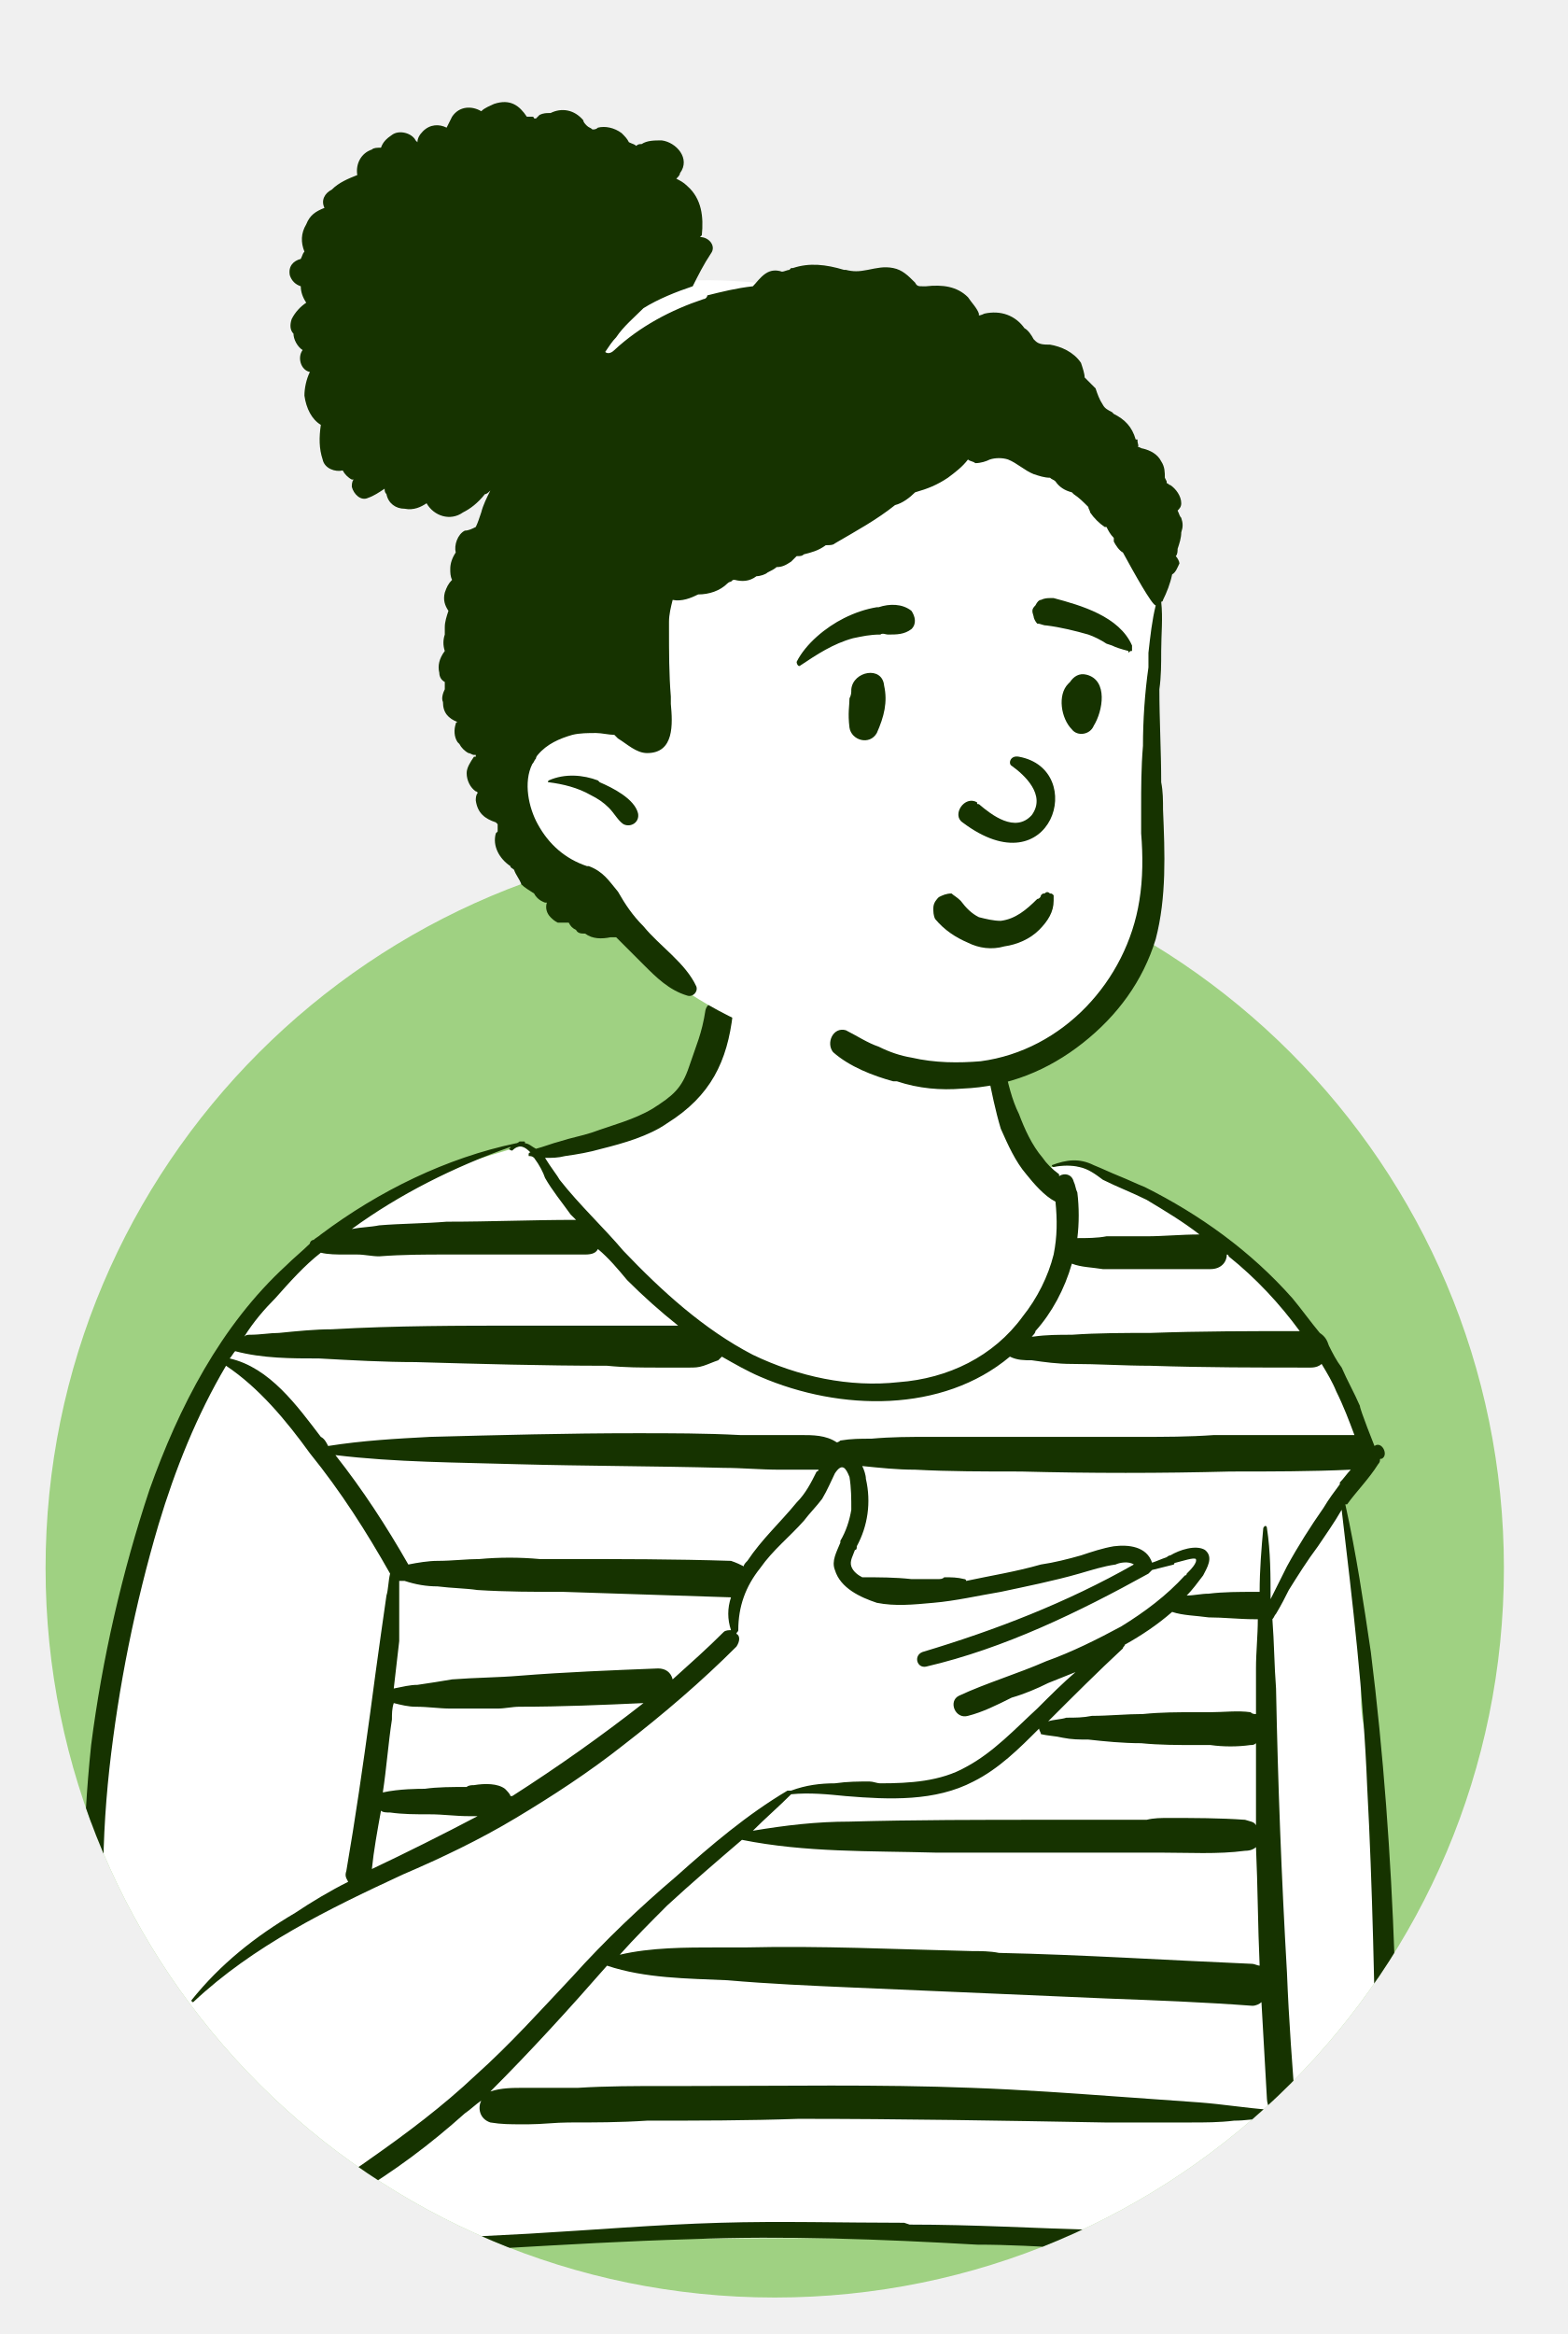
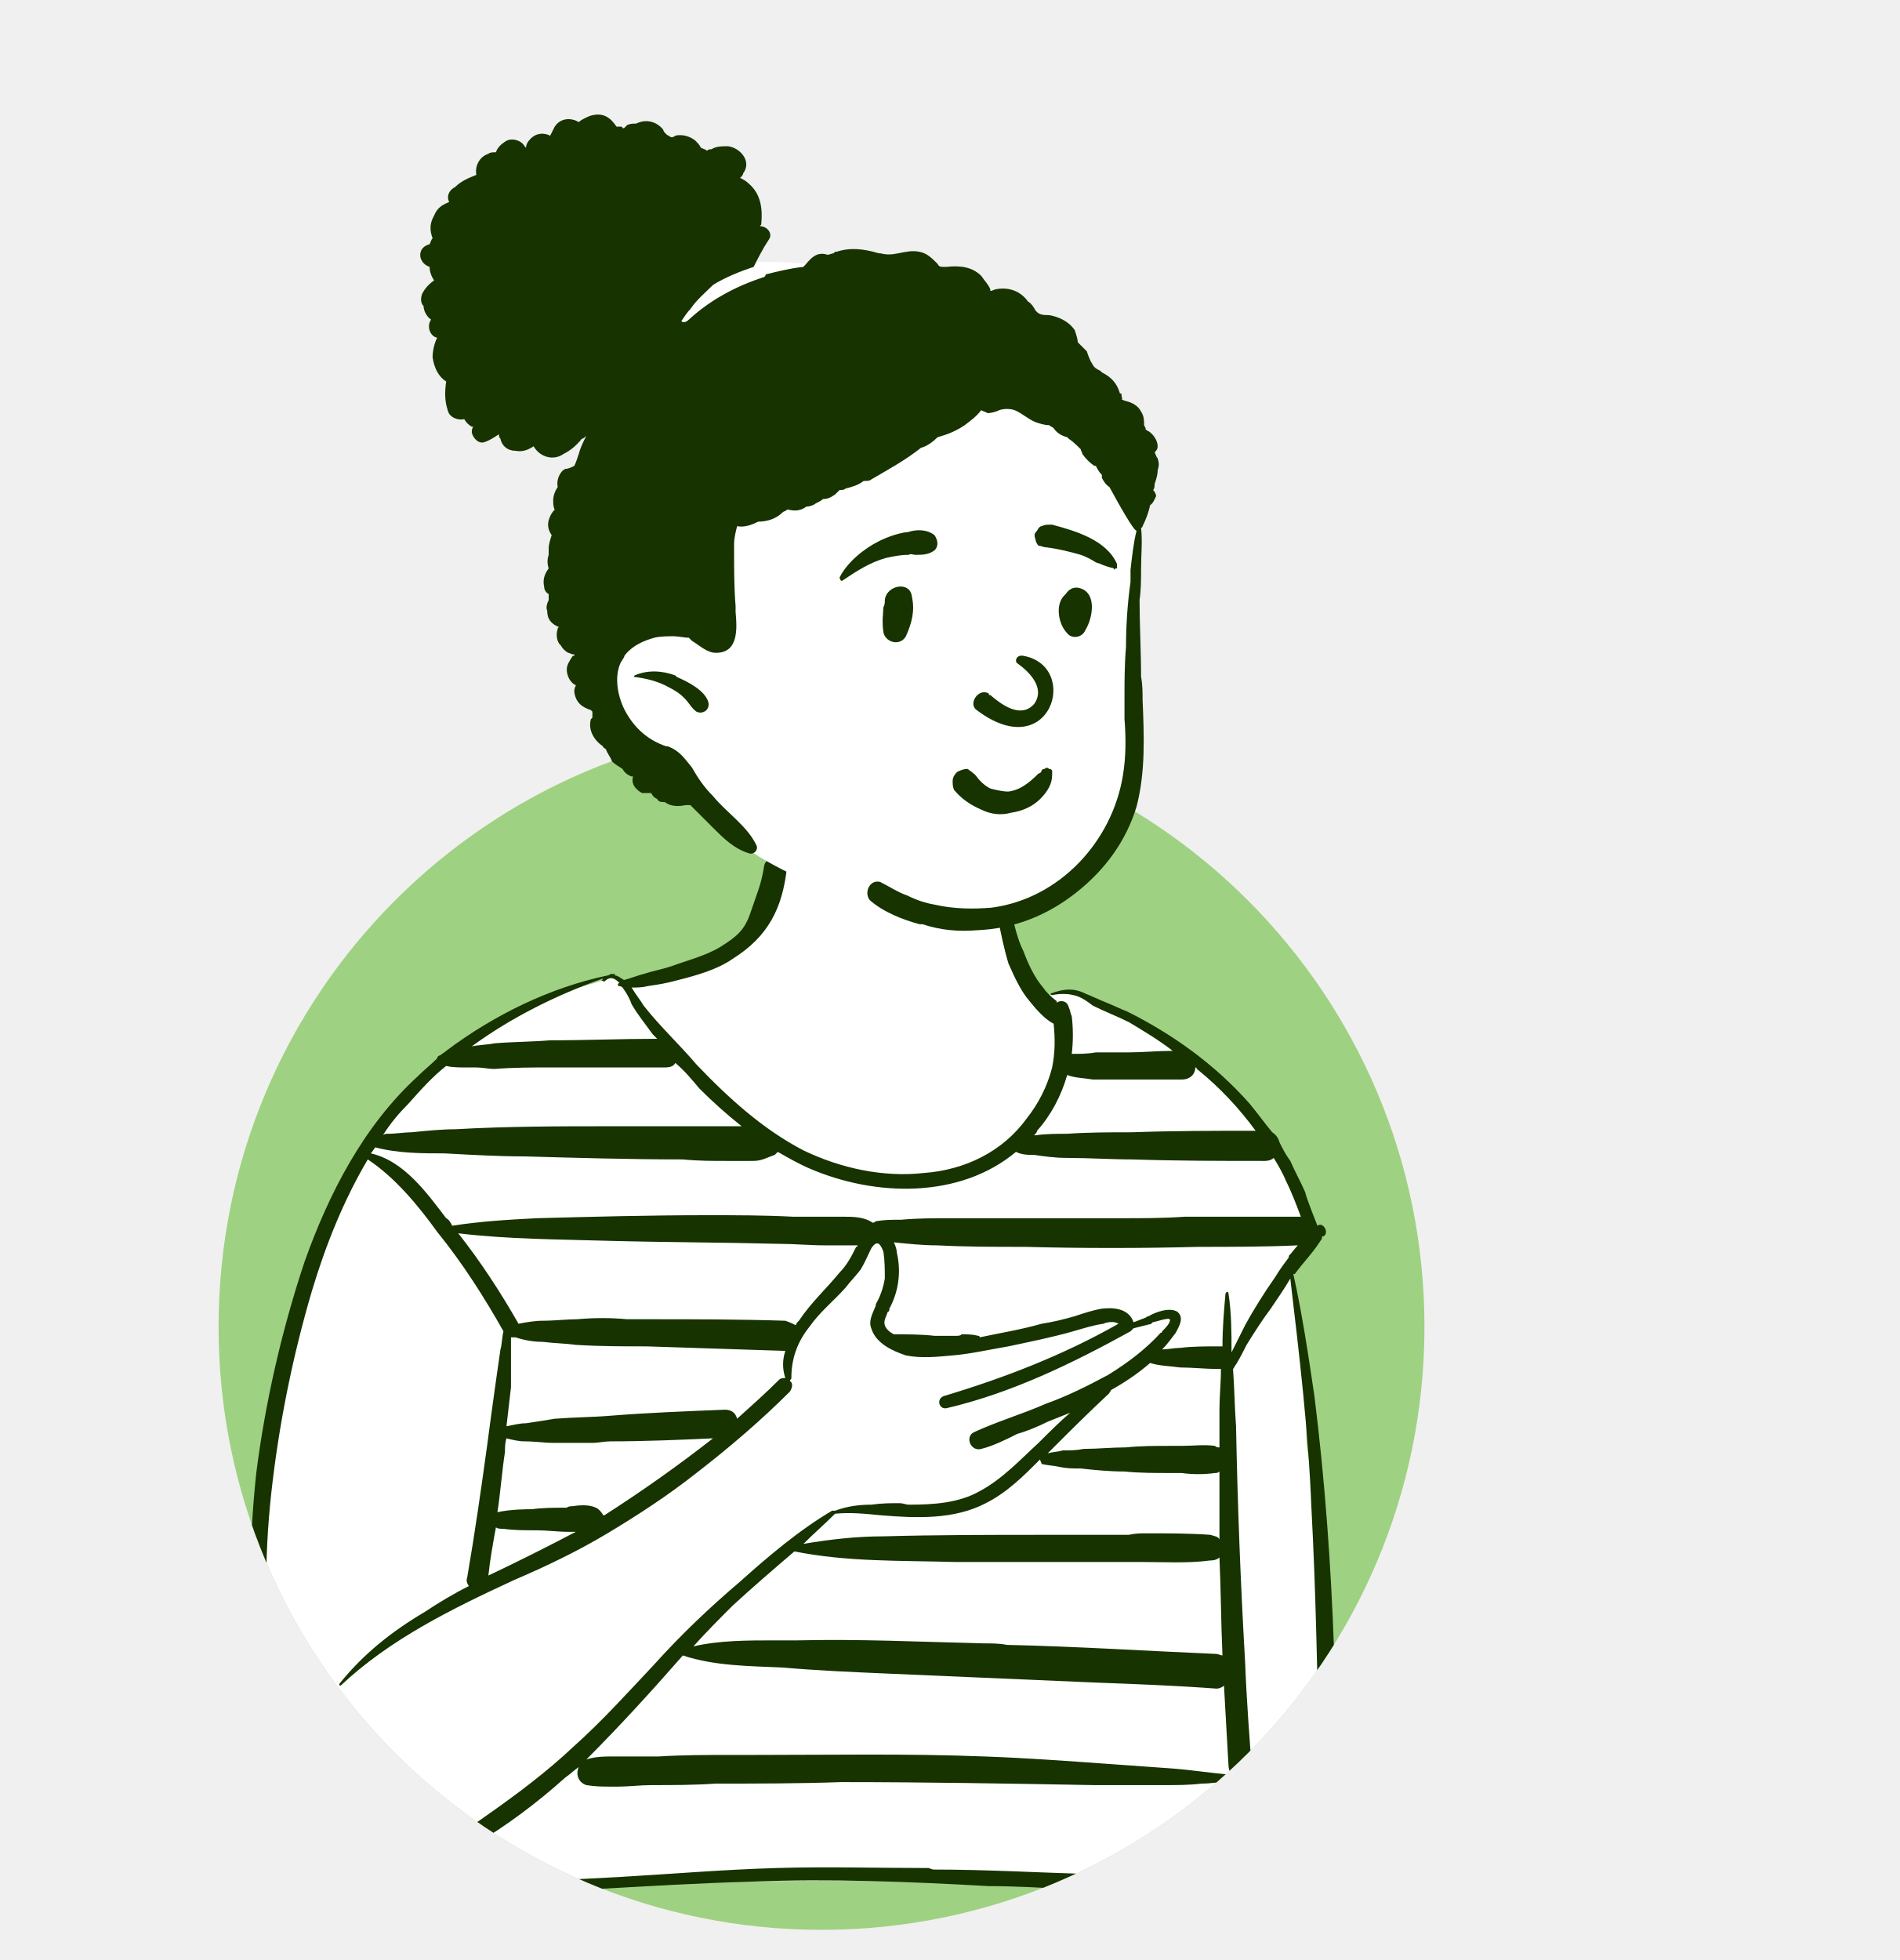
- <svg xmlns="http://www.w3.org/2000/svg" viewBox="0 -90 860 1280" width="860" height="1280">
+ <svg xmlns="http://www.w3.org/2000/svg" viewBox="-120 -110 1260 1300" width="1260" height="1300">
  <style>.k{fill:#163300}.b{fill:#FFFFFF}.ks{stroke:#163300}.bs{stroke:#FFFFFF}.s .k,.s .b{fill:#9FD182}</style>
  <defs>
    <clipPath id="c">
-       <path d="M25 -300H825V770A400 400 0 0 1 25 770Z" />
+       <path d="M-120 -110H1140V770H825A400 400 0 0 1 25 770H-120Z" />
    </clipPath>
  </defs>
  <circle cx="425" cy="770" r="400" fill="#9FD182" />
  <g clip-path="url(#c)">
    <g>
      <g transform="translate(0 459)">
        <path d="M700 450C694 430 702 406 696 384C695 375 691 343 688 324C686 313 697 310 699 305C711 267 621 177 616 174C608 169 600 165 592 160C569 152 541 129 520 144C483 89 497 22 477 14C457 6 398 -11 365 10C345 25 346 51 337 72C331 82 329 97 322 103C301 125 274 129 244 133C242 133 240 127 238 128C187 145 129 150 72 248C64 262 42 284 49 300C1 411 -46 662 85 724C90 727 118 713 123 713C131 713 116 732 123 728C175 732 461 722 571 732C646 732 694 745 712 732C705 715 705 697 707 679C723 667 703 583 705 558C720 540 708 473 700 450Z" transform="translate(49 -49)" class="b" stroke="none" />
        <path d="M722 678C722 684 722 689 720 695C718 699 713 699 711 695C709 689 709 682 710 676C710 674 710 673 710 671C710 663 710 655 710 646C709 631 709 615 709 599C708 543 707 487 704 431C702 380 696 330 690 279C686 286 681 293 677 299C671 307 666 315 661 323C659 327 657 331 654 336C653 337 653 338 652 339C653 352 653 364 654 377C655 429 657 481 660 533C661 559 663 585 665 611C665 624 666 636 667 649C668 656 668 662 669 669C669 670 669 670 669 671C669 674 669 676 669 679C671 683 668 690 661 689C641 687 621 687 601 686C582 685 562 684 542 684C525 683 507 682 490 682C437 679 385 677 333 679C298 680 264 682 229 684C212 685 195 685 177 685C162 686 146 686 130 683C129 688 119 688 120 681C120 678 120 675 121 671C119 672 118 673 116 674C106 679 91 684 81 676C81 676 81 676 81 676C56 673 39 649 30 628C19 604 11 579 6 553C-2 505 -1 456 4 408C10 361 21 313 36 268C52 223 75 178 111 145C115 141 120 137 124 133C124 132 125 131 126 131C127 130 129 129 130 128C162 104 199 86 237 78C238 78 239 77 239 77C240 77 241 77 241 77C242 77 242 77 242 78C244 78 246 80 248 81C252 80 257 78 261 77C267 75 273 74 279 72C290 68 302 65 312 59C323 52 328 48 332 36C336 24 339 18 341 5C343 -3 357 -1 356 7C353 33 344 52 320 67C310 74 296 78 284 81C277 83 271 84 264 85C260 86 257 86 253 86C256 91 260 96 261 98C272 112 285 124 296 137C317 159 340 180 367 194C392 206 420 212 447 209C474 207 499 195 515 173C523 163 529 151 532 139C534 129 534 120 533 110C527 107 521 100 517 95C511 88 507 79 503 70C500 60 498 50 496 40C496 35 495 31 495 26C495 25 495 24 495 23C495 20 495 16 496 12C496 11 497 11 497 12C499 15 500 20 501 23C502 28 503 32 505 36C507 45 509 54 513 62C516 70 520 79 526 86C528 89 531 92 535 95C535 95 535 95 535 96C538 94 542 95 543 99C544 101 544 103 545 105C545 105 545 105 545 105C546 113 546 122 545 130C550 130 556 130 561 129C568 129 575 129 583 129C592 129 602 128 612 128C603 121 593 115 583 109C575 105 567 102 559 98C555 95 551 92 546 91C542 90 537 90 532 91C531 91 531 90 531 90C539 87 546 86 554 90C559 92 563 94 568 96C573 98 577 100 582 102C612 117 640 137 663 163C668 169 673 176 678 182C681 184 682 186 683 189C685 193 687 197 690 201C693 208 697 215 700 222C700 224 708 244 708 244C712 241 716 249 712 251C711 251 711 251 711 252C711 252 711 253 710 254C705 262 698 269 693 276C693 276 693 276 692 276C698 303 702 330 706 357C713 413 717 469 719 525C720 553 721 582 721 610C721 624 721 638 721 652C721 659 721 667 721 674C721 675 722 676 722 678ZM245 83C245 83 244 83 244 84C244 84 244 85 244 85C245 85 246 85 247 86C250 90 252 94 253 97C257 104 262 110 267 117C268 118 269 119 270 120C246 120 223 121 199 121C187 122 174 122 162 123C157 124 152 124 147 125C173 106 203 91 234 80C234 81 233 81 233 81C233 81 234 82 235 82C239 78 242 80 245 83ZM130 138C121 145 113 154 105 163C99 169 93 176 88 184C89 183 90 183 91 183C97 183 102 182 107 182C117 181 127 180 136 180C171 178 206 178 241 178C259 178 276 178 294 178C303 178 311 178 320 178C322 178 323 178 325 178L326 178C316 170 307 162 298 153C293 147 288 141 282 136C281 138 279 139 275 139C250 139 225 139 199 139C187 139 175 139 162 140C158 140 154 139 150 139L150 139C148 139 145 139 143 139C139 139 134 139 130 138ZM542 144C547 146 553 146 559 147C566 147 574 147 582 147C594 147 606 147 618 147C624 147 627 143 627 139C628 139 628 140 628 140C643 152 656 166 667 181C640 181 613 181 585 182C571 182 556 182 542 183C535 183 528 183 521 184C520 184 520 184 520 184C521 183 522 182 522 181C531 171 538 158 542 144ZM508 195C471 226 415 225 371 206C364 203 357 199 350 195C349 196 349 196 348 197C345 198 343 199 340 200C337 201 335 201 332 201C327 201 321 201 316 201C306 201 297 201 287 200C252 200 217 199 182 198C165 198 147 197 129 196C114 196 98 196 83 192C82 193 81 195 80 196C102 201 117 222 130 239C132 240 133 242 134 244C153 241 171 240 190 239C228 238 265 237 303 237C322 237 341 237 360 238C369 238 379 238 389 238C390 238 391 238 393 238C400 238 407 238 413 242C414 242 415 241 415 241C421 240 426 240 432 240C443 239 453 239 464 239C486 239 508 239 530 239C547 239 563 239 579 239C593 239 606 239 620 238C645 238 670 238 695 238C696 238 696 238 697 238C694 230 691 222 687 214C685 209 682 204 679 199C678 200 676 201 673 201C644 201 615 201 585 200C571 200 556 199 542 199C534 199 527 198 520 197C516 197 512 197 508 195ZM103 666C96 668 90 667 83 668C83 669 82 669 82 669C62 660 48 643 39 624C30 603 23 582 18 560C9 514 9 467 14 421C19 376 28 331 41 287C50 257 62 227 78 200C96 212 111 230 124 248C141 269 155 291 168 314C167 318 167 323 166 326C165 333 164 340 163 347C161 361 159 376 157 391C153 420 149 448 144 477C143 480 144 481 145 483C135 488 125 494 116 500C94 513 75 528 59 548C59 548 59 549 60 549C93 518 134 498 175 479C196 470 217 460 237 448C257 436 277 423 296 408C318 391 339 373 358 354C360 351 360 348 358 347C358 346 359 346 359 345C359 332 363 321 371 311C378 301 387 294 395 285C398 281 402 277 405 273C408 268 410 263 412 259C416 253 418 256 420 261C421 267 421 273 421 279C420 285 418 291 415 296C415 296 415 297 415 297C413 302 410 307 412 312C415 322 426 327 435 330C445 332 455 331 466 330C478 329 491 326 503 324C517 321 532 318 546 314C553 312 559 310 566 309C568 308 573 307 576 309C539 330 500 345 460 357C455 359 457 366 462 365C505 355 546 335 584 314C585 313 585 313 586 312C590 311 594 310 598 309C598 308 599 308 599 308C603 307 609 305 610 306C611 308 607 312 605 314C605 314 605 315 604 315C594 326 582 335 569 343C556 350 542 357 528 362C512 369 495 374 480 381C474 384 478 394 485 392C493 390 501 386 509 382C516 380 523 377 529 374C534 372 539 370 544 368C537 374 530 381 523 388C511 399 499 412 484 420C470 428 453 429 437 429C435 429 433 428 431 428C425 428 419 428 412 429C404 429 396 430 388 433C388 433 388 433 388 433C387 433 387 433 386 433C364 446 344 463 325 480C305 497 286 515 268 535C251 553 234 572 215 589C197 606 177 621 157 635C146 643 134 650 123 657C116 660 110 664 103 666ZM362 310C362 309 363 308 364 307C372 295 382 286 391 275C396 270 399 264 402 258C402 258 403 258 403 257C401 257 399 257 398 257C392 257 387 257 382 257C371 257 361 256 351 256C313 255 275 255 238 254C205 253 171 253 138 249C153 268 166 288 178 309C183 308 189 307 194 307C202 307 210 306 217 306C228 305 239 305 250 306C254 306 259 306 263 306C294 306 324 306 355 307C358 308 360 309 362 310ZM680 278C673 288 666 299 660 310C657 316 654 322 651 328C651 315 651 302 649 289C649 288 648 287 647 289C646 300 645 312 645 324C644 324 643 324 642 324C634 324 625 324 617 325C613 325 609 326 605 326C608 323 611 319 614 315C616 311 620 305 615 301C610 298 601 301 596 304C595 304 594 305 594 305C591 306 589 307 586 308C583 299 573 298 565 299C559 300 553 302 547 304C540 306 532 308 525 309C511 313 498 315 484 318C484 317 483 317 483 317C479 316 476 316 472 316C471 317 470 317 468 317C463 317 458 317 454 317C445 316 436 316 427 316C425 315 422 313 421 310C420 307 422 304 423 301C424 301 424 300 424 299C430 288 432 275 429 262C429 260 428 257 427 255C437 256 446 257 456 257C475 258 494 258 514 258C552 259 591 259 629 258C651 258 673 258 695 257C693 259 691 262 689 264C689 264 689 264 689 264C689 265 689 265 689 265C686 269 683 273 680 278ZM323 372C322 368 319 366 315 366C290 367 264 368 239 370C227 371 215 371 202 372C196 373 190 374 183 375C179 375 175 376 170 377C171 368 172 360 173 351C173 344 173 336 173 329C173 326 173 322 173 318C173 318 174 318 174 318C175 318 175 318 176 318C182 320 188 321 194 321C202 322 209 322 216 323C232 324 247 324 263 324C293 325 324 326 355 327C353 333 353 339 355 345C354 345 352 345 351 346C342 355 333 363 323 372ZM643 366C643 375 643 383 643 391C642 391 641 391 640 390C633 389 625 390 618 390C615 390 613 390 610 390C600 390 591 390 581 391C572 391 562 392 553 392C548 393 544 393 539 393C536 394 532 394 529 395C543 381 556 368 570 355C570 354 571 354 571 353C580 348 589 342 597 335C603 337 610 337 617 338C625 338 634 339 642 339C643 339 644 339 644 339C644 348 643 357 643 366ZM231 432C232 433 234 435 234 436C235 436 235 436 235 436C260 420 284 403 307 385C285 386 262 387 239 387C235 387 231 388 227 388L227 388C218 388 210 388 201 388C195 388 189 387 182 387C178 387 174 386 170 385C169 388 169 391 169 394C167 407 166 421 164 434C173 432 184 432 187 432C194 431 202 431 210 431C211 430 213 430 214 430C220 429 227 429 231 432ZM388 434C388 434 388 434 388 435C381 442 374 448 367 455C385 452 402 450 420 450C456 449 492 449 529 449C547 449 565 449 583 449C587 448 591 448 595 448C609 448 623 448 637 449C640 450 642 450 643 452C643 450 643 447 643 445C643 433 643 420 643 407C642 408 641 408 640 408C633 409 625 409 618 408C615 408 613 408 610 408C600 408 590 408 580 407C570 407 560 406 551 405C546 405 542 405 537 404C533 403 529 403 525 402C525 401 524 400 524 399C524 399 524 399 524 399C513 410 502 421 488 428C467 439 442 438 418 436C408 435 398 434 388 435C388 435 388 434 388 434ZM163 444C164 445 166 445 168 445C175 446 182 446 190 446C197 446 204 447 211 447C213 447 215 447 216 447C197 457 177 467 158 476C159 466 161 455 163 444ZM361 460C396 467 431 466 467 467C491 467 516 467 541 467L541 467C552 467 564 467 576 467C580 467 585 467 590 467C606 467 622 468 637 466C640 466 642 465 643 464C644 486 644 507 645 529C644 529 642 528 641 528C594 526 548 523 502 522C497 521 492 521 487 521L487 521L487 521C445 520 404 518 363 519C358 519 353 519 348 519C330 519 311 519 294 523C302 514 311 505 320 496C333 484 347 472 361 460ZM353 537C331 536 308 536 287 529C266 553 245 576 223 598C223 598 223 598 223 598C229 596 235 596 242 596L242 596C244 596 245 596 247 596C255 596 263 596 271 596C287 595 303 595 319 595C323 595 328 595 332 595L332 595C384 595 436 594 487 596C515 597 542 599 570 601C584 602 598 603 612 604C625 605 637 607 650 608C650 606 649 604 649 602C648 584 647 567 646 549C645 550 643 551 641 551C614 549 588 548 561 547C515 545 469 543 422 541C399 540 376 539 353 537ZM610 675C619 676 628 676 637 676C643 676 649 676 655 676C655 673 655 670 654 667C654 660 653 653 653 645C652 634 651 623 650 612C644 613 637 614 631 614C623 615 615 615 607 615C593 615 579 615 564 615L564 615C563 615 562 615 560 615C504 614 448 613 392 613C364 614 336 614 309 614C294 615 280 615 266 615C259 615 251 616 244 616C243 616 242 616 240 616C234 616 229 616 223 615C217 613 216 607 218 603C215 605 212 608 209 610C190 627 170 642 148 655C142 659 137 663 130 666C130 668 130 669 130 671C130 674 130 677 131 680C142 679 154 679 165 679C172 679 179 679 186 679C206 678 225 677 244 676C279 674 314 671 349 670C382 669 416 670 450 670L450 670L453 671C488 671 522 673 557 674C575 674 592 675 610 675Z" transform="translate(46 0)" class="k" fill-rule="evenodd" stroke="none" />
      </g>
    </g>
    <g transform="translate(225 0)">
      <g>
        <g>
          <path d="M102 0C253 -7 356 112 360 160C363 193 361 237 361 267C361 282 369 328 360 350C341 399 320 437 260 437C200 437 108 406 77 366C71 359 0 305 0 263C0 173 -7 6 102 0Z" transform="translate(48 64)" class="b" stroke="none" />
          <path d="M130 8C126 2 121 -2 112 1C110 2 107 3 105 5C100 2 93 2 89 8C88 10 87 12 86 14C82 12 77 12 73 16C71 18 70 20 70 22C70 22 70 22 70 22L69 21C67 17 60 15 56 18C53 20 51 22 50 25C48 25 46 25 45 26C39 28 36 34 37 40C32 42 27 44 23 48C19 50 17 54 19 58C14 60 11 62 9 67C6 72 6 77 8 82C7 83 7 84 6 86C2 87 -1 90 0 95C1 98 3 100 6 101C6 104 7 107 9 110C6 112 3 115 1 119C0 122 0 125 2 127C2 130 4 134 7 136C4 140 6 147 11 148C9 152 8 157 8 161C9 168 12 174 17 177C16 184 16 190 18 196C19 201 25 203 29 202C30 204 32 206 34 207C34 207 34 207 34 207L35 207C34 208 34 210 34 211C35 215 39 219 43 217C46 216 49 214 52 212C52 213 52 214 53 215C54 220 58 223 63 223C68 224 72 222 75 220C79 227 88 230 95 225C99 223 103 220 107 215C108 215 109 214 110 213C108 217 106 221 105 225C104 228 103 231 102 233C100 234 98 235 96 235C92 237 90 243 91 247C89 250 88 253 88 256C88 258 88 260 89 262C87 264 86 266 85 269C84 273 85 276 87 279C86 282 85 285 85 288C85 290 85 291 85 292C84 295 84 298 85 301C82 305 81 309 82 313C82 315 83 317 85 318C85 320 85 321 85 322C84 324 83 327 84 329C84 335 87 338 92 340C92 340 91 340 91 341C90 344 90 348 92 351C92 351 92 351 93 352C94 354 96 356 98 357C99 357 100 358 101 358L102 358C102 359 102 359 102 359L101 359C99 362 97 365 97 368C97 372 99 376 102 378C102 378 103 378 103 379L103 379C102 380 102 382 102 383C103 390 107 393 113 395L114 396L114 397C114 398 114 398 114 399C114 400 114 400 114 400L113 401C111 408 115 415 121 419C121 420 122 420 123 421C124 424 126 426 127 429C129 431 131 432 134 434C135 436 137 438 140 439C140 439 140 439 141 439C140 442 141 445 143 447C144 448 145 449 147 450C147 450 148 450 149 450C150 450 151 450 153 450C154 452 155 453 157 454C158 456 160 456 162 456C166 459 171 459 176 458C177 458 178 458 179 458C184 463 189 468 194 473C201 480 208 487 218 490C221 491 224 488 223 485C217 472 203 463 194 452C188 446 184 440 180 433C175 427 172 422 164 419L163 419C151 415 142 407 136 396C131 387 128 373 133 363C134 362 134 361 135 360C135 360 135 359 136 358C141 352 148 349 155 347C159 346 164 346 168 346C171 346 175 347 178 347C179 348 179 348 179 348L180 349C185 352 190 357 196 357C211 357 210 341 209 330C209 329 209 328 209 327L209 326C208 314 208 301 208 289L208 289C208 289 208 288 208 288L208 285C208 281 209 277 210 273C215 274 220 272 224 270C230 270 236 268 240 264C241 263 242 263 242 263C243 262 243 262 244 262C248 263 252 263 256 260C258 260 261 259 262 258C264 257 266 256 267 255C270 255 272 254 275 252L278 249C280 249 281 249 282 248C286 247 290 246 294 243C296 243 298 243 299 242C311 235 322 229 332 221C336 220 340 217 343 214C350 212 355 210 361 206C365 203 369 200 372 196C373 197 375 197 376 198C379 198 382 197 384 196C387 195 391 195 394 196C399 198 403 202 408 204C411 205 414 206 417 206C418 207 419 207 420 208C422 211 425 213 429 214C429 214 429 214 430 215C433 217 435 219 438 222C438 223 439 224 439 225C441 228 444 231 447 233C447 233 447 233 447 233L448 233C449 235 450 237 452 239C452 240 452 240 452 241C453 243 455 246 457 247C463 258 473 276 475 276C473 284 472 293 471 302L471 310C469 324 468 339 468 353C467 365 467 376 467 387L467 401C468 413 468 426 466 438C459 482 424 520 379 526C367 527 354 527 341 524C335 523 329 521 323 518C317 516 311 512 305 509C298 507 294 516 298 521C307 529 320 534 331 537L333 537C345 541 357 542 369 541C394 540 416 531 435 516C454 501 468 482 475 459C481 436 480 412 479 388C479 383 479 378 478 373C478 356 477 339 477 322C478 315 478 308 478 301C478 292 479 283 478 274C479 274 479 273 479 273C481 269 483 264 484 259C486 258 487 255 488 253C488 252 487 250 486 249C487 248 487 246 487 245C488 242 489 239 489 236C490 233 490 231 489 228C488 227 488 226 487 224C488 223 489 222 489 220C489 216 486 212 483 210C482 210 482 209 481 209L481 209L481 209C481 208 481 208 481 208L480 206C480 203 480 200 478 197C476 193 472 191 468 190C467 190 466 189 465 189C466 189 465 187 465 186C465 186 465 186 465 185L464 185C462 178 458 174 452 171L451 170C449 169 447 168 446 166C444 163 443 160 442 157C440 155 438 153 436 151C436 149 435 146 434 143C430 137 423 134 417 133C414 133 411 133 409 131C409 131 408 130 408 130C407 128 405 125 403 124C398 117 390 114 381 116C381 116 379 117 378 117C378 117 378 116 378 116L378 116C377 113 374 110 372 107C366 101 358 100 349 101L347 101C345 101 344 101 343 99L343 99C339 95 336 92 331 91C326 90 322 91 317 92L317 92C312 93 309 93 305 92L304 92C294 89 285 88 276 91C275 91 275 91 275 91L274 92C273 92 271 93 270 93C267 92 264 92 261 94C258 96 256 99 254 101C245 102 237 104 229 106C229 107 228 108 227 108C209 114 192 123 178 136C176 138 174 138 173 137C175 134 177 131 179 129C183 123 189 118 194 113C202 108 212 104 221 101C224 95 227 89 231 83L231 83C234 79 230 74 225 74L225 74L226 73C227 63 226 53 218 46C216 44 214 43 212 42C213 41 214 40 214 39L214 39C220 31 212 22 204 21C200 21 196 21 193 23C192 23 191 23 190 24C189 23 188 23 186 22C185 20 184 19 182 17C178 14 173 13 169 14C168 15 167 15 166 15C165 14 164 14 163 13C162 12 161 11 161 10C156 4 149 3 143 6L142 6C141 6 139 6 137 7C136 8 136 8 135 9L135 9C135 9 134 9 134 9C134 8 133 8 133 8C132 8 131 8 130 8ZM169 372C161 369 151 368 142 372C142 372 141 373 142 373C150 374 158 376 165 380C169 382 172 384 175 387C178 390 180 394 183 396C187 398 192 395 191 390C189 382 177 376 170 373L169 372Z" transform="translate(-66 -34)" class="k" fill-rule="evenodd" stroke="none" />
        </g>
      </g>
      <g transform="translate(159 186)">
        <g>
          <path d="M141 0L139 0C138 0 136 0 134 1C133 1 132 2 131 4C129 6 129 7 130 10C130 11 131 13 132 14C134 14 135 15 137 15C145 16 153 18 160 20C163 21 167 23 170 25L173 26C175 27 178 28 182 29C182 29 182 30 182 30C183 29 183 29 184 29L184 29C184 28 184 28 184 26C177 10 156 4 141 0ZM44 5L45 5C51 3 58 3 63 7C65 10 66 14 63 17C59 20 55 20 50 20C49 20 47 19 46 20C40 20 36 21 31 22C20 25 11 31 2 37C1 38 0 36 0 35C5 25 16 16 26 11C32 8 38 6 44 5ZM30 50C31 40 47 37 48 48C50 57 48 65 44 74C40 81 30 78 29 71C28 63 29 59 29 55C30 53 30 52 30 50ZM159 42C155 41 152 43 150 46C150 46 150 46 149 47C143 53 145 66 151 72C154 76 161 75 163 70C168 62 171 45 159 42ZM129 119C137 108 125 97 118 92C116 91 117 86 122 87C160 94 140 160 91 123C85 119 92 108 99 112C99 113 99 113 100 113C107 119 120 129 129 119ZM94 189C87 186 81 182 76 176C75 174 75 172 75 170C75 167 77 165 78 164C80 163 82 162 85 162C86 163 88 164 90 166L90 166C93 170 96 173 100 175C104 176 108 177 112 177C120 176 126 171 132 165C133 165 134 164 134 163C135 162 135 162 136 162C137 161 138 161 139 162C140 162 140 162 141 163C141 164 141 165 141 166C141 172 138 177 133 182C128 187 121 190 114 191C107 193 100 192 94 189Z" transform="translate(53 52)" class="k" fill-rule="evenodd" stroke="none" />
        </g>
      </g>
    </g>
  </g>
</svg>
